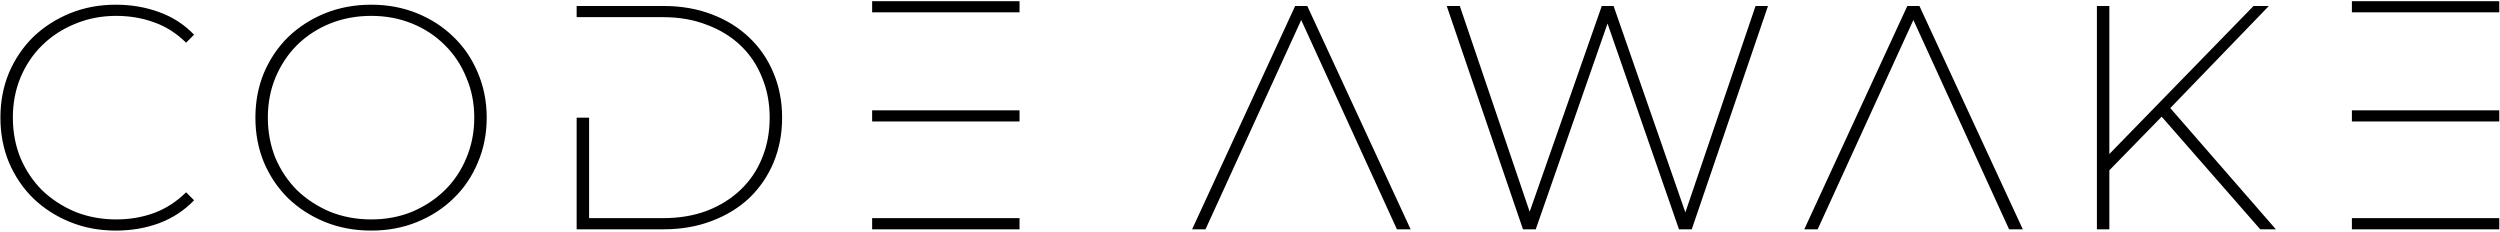
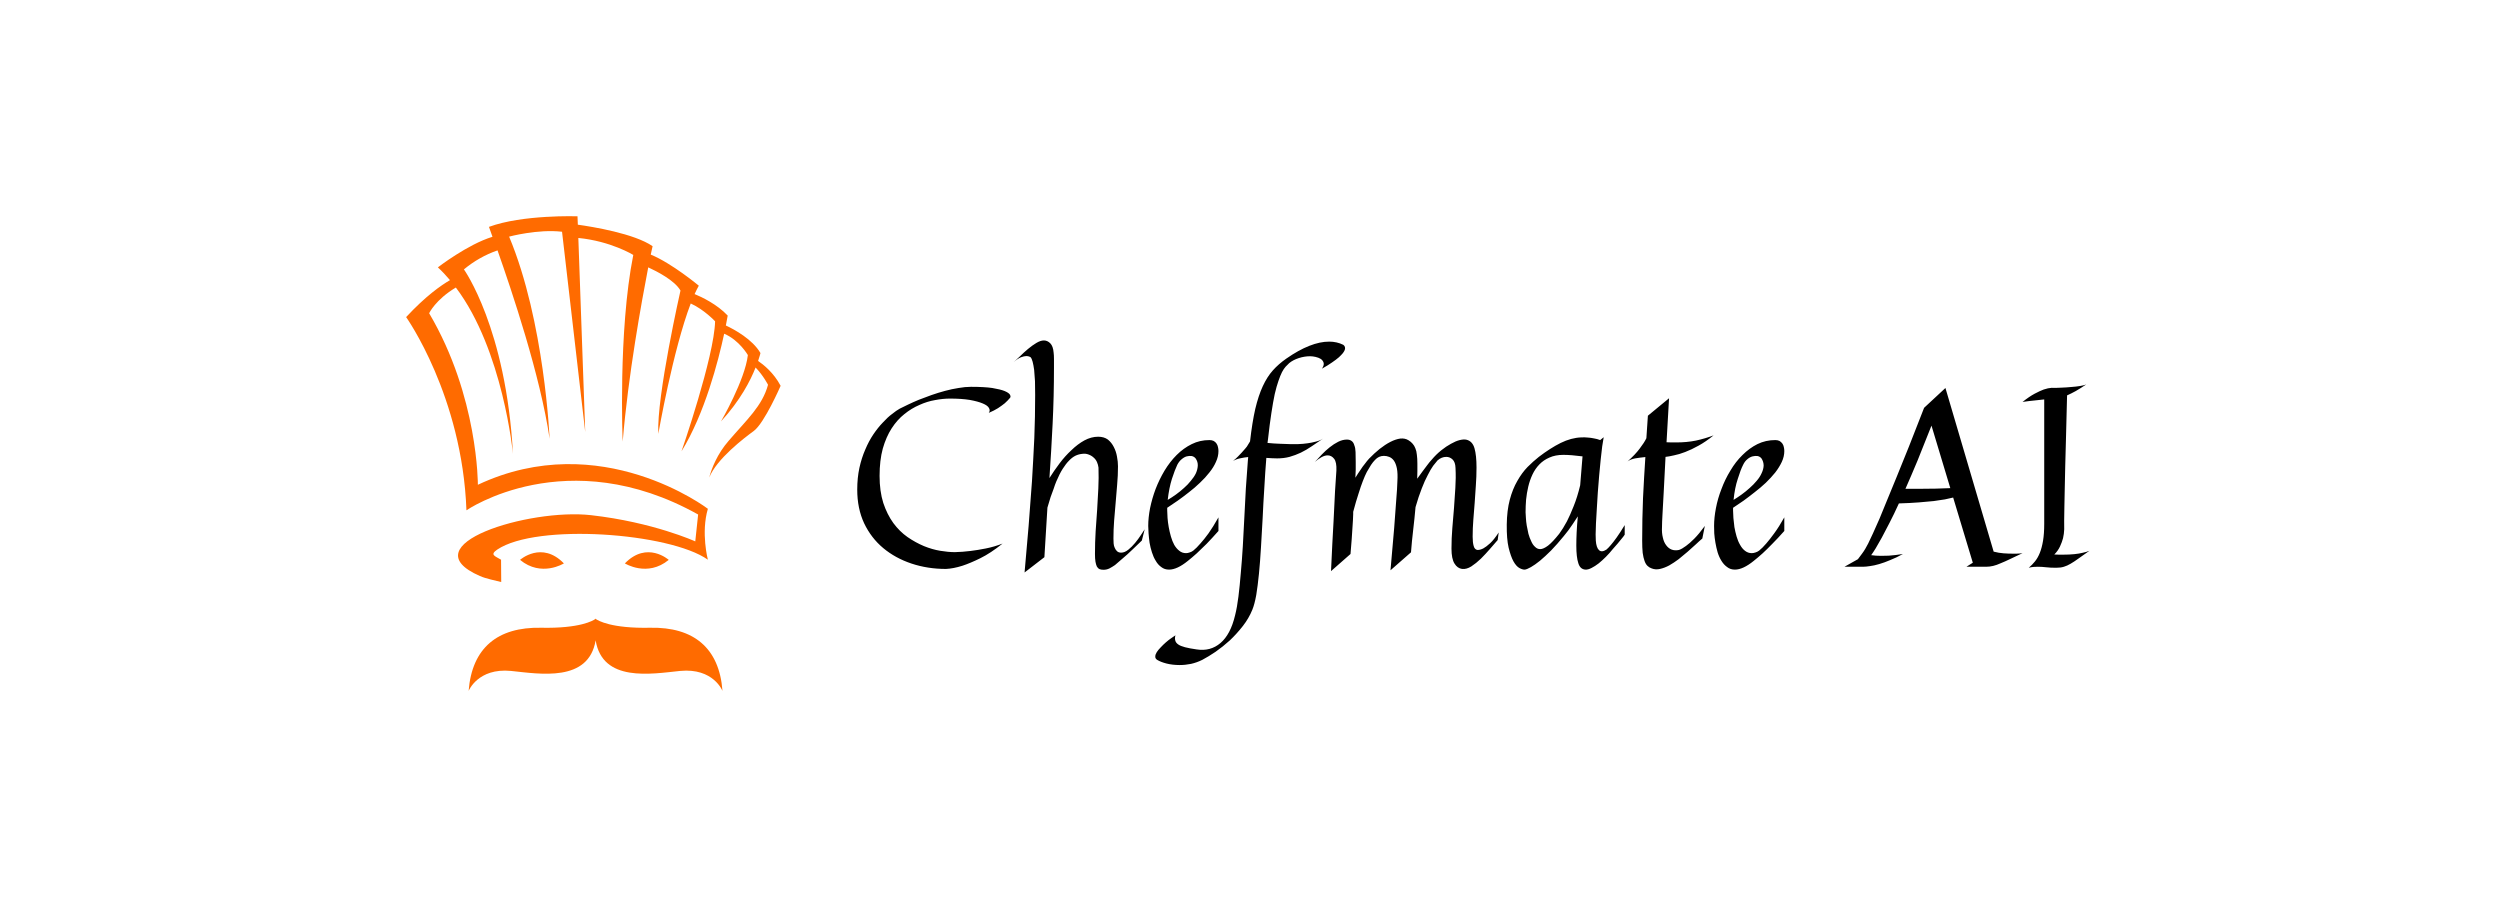
- <svg xmlns="http://www.w3.org/2000/svg" width="1003" height="93" viewBox="0 0 1003 93" fill="none">
-   <path d="M46.504 92.512C39.848 92.512 33.704 91.36 28.072 89.056C22.44 86.752 17.533 83.595 13.352 79.584C9.256 75.573 6.013 70.795 3.624 65.248C1.32 59.701 0.168 53.685 0.168 47.2C0.168 40.715 1.32 34.699 3.624 29.152C6.013 23.605 9.256 18.827 13.352 14.816C17.533 10.805 22.44 7.648 28.072 5.344C33.704 3.04 39.848 1.888 46.504 1.888C52.648 1.888 58.408 2.869 63.784 4.832C69.245 6.795 73.939 9.824 77.864 13.92L74.664 17.12C70.739 13.28 66.429 10.549 61.736 8.928C57.043 7.221 52.008 6.368 46.632 6.368C40.744 6.368 35.24 7.435 30.12 9.568C25.085 11.616 20.691 14.475 16.936 18.144C13.267 21.728 10.365 26.037 8.232 31.072C6.184 36.021 5.16 41.397 5.16 47.2C5.16 53.003 6.184 58.421 8.232 63.456C10.365 68.405 13.267 72.715 16.936 76.384C20.691 79.968 25.085 82.827 30.12 84.96C35.24 87.008 40.744 88.032 46.632 88.032C52.008 88.032 57.043 87.179 61.736 85.472C66.429 83.765 70.739 80.992 74.664 77.152L77.864 80.352C73.939 84.448 69.245 87.52 63.784 89.568C58.408 91.531 52.648 92.512 46.504 92.512ZM148.932 92.512C142.276 92.512 136.089 91.36 130.372 89.056C124.74 86.752 119.833 83.595 115.652 79.584C111.556 75.573 108.313 70.795 105.924 65.248C103.62 59.701 102.468 53.685 102.468 47.2C102.468 40.715 103.62 34.699 105.924 29.152C108.313 23.605 111.556 18.827 115.652 14.816C119.833 10.805 124.74 7.648 130.372 5.344C136.089 3.04 142.276 1.888 148.932 1.888C155.588 1.888 161.732 3.04 167.364 5.344C172.996 7.648 177.86 10.805 181.956 14.816C186.137 18.827 189.38 23.605 191.684 29.152C194.073 34.699 195.268 40.715 195.268 47.2C195.268 53.685 194.073 59.701 191.684 65.248C189.38 70.795 186.137 75.573 181.956 79.584C177.86 83.595 172.996 86.752 167.364 89.056C161.732 91.36 155.588 92.512 148.932 92.512ZM148.932 88.032C154.82 88.032 160.281 87.008 165.316 84.96C170.351 82.827 174.703 79.968 178.372 76.384C182.127 72.715 185.028 68.405 187.076 63.456C189.209 58.421 190.276 53.003 190.276 47.2C190.276 41.397 189.209 36.021 187.076 31.072C185.028 26.037 182.127 21.685 178.372 18.016C174.703 14.347 170.351 11.488 165.316 9.44C160.281 7.392 154.82 6.368 148.932 6.368C143.044 6.368 137.54 7.392 132.42 9.44C127.385 11.488 122.991 14.347 119.236 18.016C115.567 21.685 112.665 26.037 110.532 31.072C108.484 36.021 107.46 41.397 107.46 47.2C107.46 53.003 108.484 58.421 110.532 63.456C112.665 68.405 115.567 72.715 119.236 76.384C122.991 79.968 127.385 82.827 132.42 84.96C137.54 87.008 143.044 88.032 148.932 88.032ZM236.345 47.2V87.52H265.913C272.484 87.52 278.372 86.539 283.577 84.576C288.868 82.528 293.39 79.712 297.145 76.128C300.9 72.544 303.758 68.32 305.721 63.456C307.769 58.507 308.793 53.088 308.793 47.2C308.793 41.312 307.769 35.936 305.721 31.072C303.758 26.123 300.9 21.856 297.145 18.272C293.39 14.688 288.868 11.915 283.577 9.952C278.372 7.904 272.484 6.88 265.913 6.88H231.353V2.4H266.169C273.252 2.4 279.694 3.509 285.497 5.728C291.385 7.947 296.42 11.061 300.601 15.072C304.782 18.997 308.025 23.733 310.329 29.28C312.633 34.741 313.785 40.715 313.785 47.2C313.785 53.685 312.633 59.701 310.329 65.248C308.025 70.709 304.782 75.445 300.601 79.456C296.42 83.381 291.385 86.453 285.497 88.672C279.694 90.891 273.252 92 266.169 92H231.353V47.2H236.345ZM349.903 44.256H409.039V48.736H349.903V44.256ZM349.903 0.48H409.039V4.96H349.903V0.48ZM349.903 92H409.039V87.52H349.903V92ZM483.647 92H478.271L519.615 2.4H524.479L565.951 92H560.447L522.047 8.032L483.647 92ZM616.138 92H611.018L580.426 2.4H585.674L613.706 84.96L642.634 2.4H647.37L676.17 85.216L704.33 2.4H709.322L678.73 92H673.61L644.938 9.44L616.138 92ZM729.247 92H723.871L765.215 2.4H770.079L811.551 92H806.047L767.647 8.032L729.247 92ZM913.086 92H906.814L867.262 46.816L846.27 68.32V92H841.278V2.4H846.27V61.792L904.126 2.4H910.27L870.718 43.36L913.086 92ZM943.578 44.256H1002.71V48.736H943.578V44.256ZM943.578 0.48H1002.71V4.96H943.578V0.48ZM943.578 92H1002.71V87.52H943.578V92Z" fill="black" />
+ <svg xmlns="http://www.w3.org/2000/svg" version="1.1" viewBox="0 0 11.333 4.112">
+   <g transform="matrix(0.7616212,0,0,0.7616212,3.84336,1.543325)">
+     <g transform="matrix(1,0,0,1,0,0)" clip-path="url(#SvgjsClipPath145804)">
+       <g clip-path="url(#bed33a598-7084-4c5d-8ce5-c31a8462709dfa26f5c7-96ee-4c52-97d4-046a517465e8)">
+         <path d=" M -0.534 0.122 C -0.524 0.093 -0.52 0.075 -0.52 0.075 C -0.567 -0.006 -0.674 -0.065 -0.726 -0.089 C -0.719 -0.126 -0.715 -0.148 -0.715 -0.148 C -0.778 -0.215 -0.868 -0.258 -0.912 -0.276 C -0.904 -0.294 -0.895 -0.311 -0.887 -0.326 C -0.887 -0.326 -1.048 -0.46 -1.173 -0.511 C -1.166 -0.543 -1.162 -0.561 -1.162 -0.561 C -1.27 -0.636 -1.52 -0.677 -1.607 -0.689 L -1.609 -0.739 C -1.609 -0.739 -1.936 -0.75 -2.136 -0.676 C -2.136 -0.676 -2.128 -0.654 -2.115 -0.617 C -2.263 -0.572 -2.44 -0.435 -2.44 -0.435 C -2.414 -0.411 -2.39 -0.385 -2.368 -0.359 C -2.421 -0.328 -2.512 -0.265 -2.629 -0.139 C -2.629 -0.139 -2.295 0.33 -2.27 1.011 C -2.27 1.011 -1.673 0.599 -0.891 1.036 L -0.908 1.196 C -0.908 1.196 -1.158 1.082 -1.528 1.04 C -1.897 0.998 -2.614 1.217 -2.19 1.402 C -2.152 1.419 -2.096 1.429 -2.063 1.438 L -2.064 1.305 C -2.101 1.283 -2.132 1.276 -2.087 1.245 C -1.852 1.086 -1.059 1.145 -0.833 1.305 C -0.833 1.305 -0.875 1.145 -0.833 1.002 C -0.833 1.002 -1.471 0.515 -2.202 0.859 C -2.202 0.859 -2.199 0.334 -2.492 -0.162 C -2.492 -0.162 -2.454 -0.243 -2.333 -0.315 C -2.052 0.057 -1.993 0.675 -1.993 0.675 C -2.034 -0.073 -2.285 -0.423 -2.285 -0.423 C -2.226 -0.472 -2.158 -0.511 -2.085 -0.536 C -2 -0.295 -1.83 0.21 -1.775 0.585 C -1.775 0.585 -1.805 -0.114 -2.016 -0.618 C -2.016 -0.618 -1.844 -0.664 -1.701 -0.647 L -1.563 0.545 L -1.604 -0.61 C -1.41 -0.591 -1.277 -0.509 -1.277 -0.509 C -1.368 -0.051 -1.34 0.602 -1.34 0.602 C -1.307 0.204 -1.228 -0.227 -1.188 -0.435 C -1.138 -0.412 -1.031 -0.358 -0.996 -0.297 C -0.996 -0.297 -1.139 0.333 -1.128 0.556 C -1.128 0.556 -1.041 0.057 -0.935 -0.22 C -0.854 -0.183 -0.79 -0.114 -0.79 -0.114 C -0.795 0.098 -0.99 0.66 -0.99 0.66 C -0.852 0.436 -0.771 0.123 -0.736 -0.04 C -0.646 -0.002 -0.595 0.087 -0.595 0.087 C -0.612 0.236 -0.755 0.482 -0.755 0.482 C -0.64 0.357 -0.579 0.238 -0.549 0.161 C -0.502 0.21 -0.475 0.264 -0.475 0.264 C -0.509 0.39 -0.601 0.471 -0.709 0.597 C -0.778 0.676 -0.811 0.763 -0.825 0.816 C -0.781 0.705 -0.615 0.579 -0.56 0.539 C -0.497 0.493 -0.4 0.27 -0.4 0.27 C -0.441 0.192 -0.502 0.144 -0.534 0.122 M -1.951 1.306 C -1.824 1.411 -1.69 1.327 -1.69 1.327 C -1.822 1.191 -1.951 1.306 -1.951 1.306 M -1.066 1.306 C -1.066 1.306 -1.195 1.191 -1.327 1.327 C -1.327 1.327 -1.193 1.411 -1.066 1.306 M -2.257 2.086 C -2.257 2.086 -2.202 1.948 -2.005 1.967 C -1.832 1.985 -1.543 2.036 -1.501 1.785 C -1.46 2.036 -1.171 1.985 -0.998 1.967 C -0.8 1.948 -0.746 2.086 -0.746 2.086 C -0.765 1.829 -0.919 1.705 -1.176 1.71 C -1.409 1.715 -1.487 1.667 -1.5 1.658 C -1.5 1.657 -1.5 1.656 -1.5 1.656 L -1.501 1.657 L -1.503 1.656 C -1.503 1.656 -1.503 1.657 -1.503 1.658 C -1.515 1.667 -1.593 1.715 -1.826 1.71 C -2.084 1.705 -2.237 1.829 -2.257 2.086" fill="#ff6b00" transform="matrix(1,0,0,1,0,0)" fill-rule="nonzero" />
+       </g>
+     </g>
+     <g>
+       <path d=" M 0.966 0.341 Q 0.953 0.357 0.934 0.374 Q 0.918 0.387 0.894 0.403 Q 0.87 0.418 0.839 0.431 Q 0.849 0.417 0.84 0.402 Q 0.832 0.387 0.803 0.375 Q 0.775 0.363 0.726 0.354 Q 0.677 0.346 0.607 0.346 Q 0.566 0.346 0.519 0.355 Q 0.472 0.363 0.426 0.384 Q 0.379 0.404 0.337 0.438 Q 0.294 0.472 0.261 0.523 Q 0.228 0.574 0.208 0.644 Q 0.189 0.714 0.189 0.806 Q 0.189 0.897 0.211 0.967 Q 0.234 1.036 0.271 1.087 Q 0.308 1.137 0.355 1.17 Q 0.403 1.203 0.453 1.224 Q 0.502 1.244 0.55 1.252 Q 0.598 1.26 0.637 1.26 Q 0.682 1.259 0.73 1.253 Q 0.772 1.248 0.822 1.238 Q 0.872 1.228 0.921 1.209 Q 0.85 1.266 0.789 1.296 Q 0.728 1.326 0.682 1.341 Q 0.628 1.358 0.584 1.36 Q 0.475 1.36 0.379 1.328 Q 0.283 1.296 0.211 1.236 Q 0.139 1.176 0.097 1.088 Q 0.056 1 0.056 0.888 Q 0.056 0.818 0.069 0.758 Q 0.082 0.699 0.104 0.649 Q 0.125 0.599 0.152 0.559 Q 0.179 0.519 0.208 0.489 Q 0.236 0.458 0.263 0.438 Q 0.289 0.417 0.309 0.406 Q 0.328 0.396 0.358 0.382 Q 0.387 0.368 0.423 0.353 Q 0.458 0.339 0.498 0.325 Q 0.538 0.311 0.579 0.3 Q 0.62 0.289 0.659 0.283 Q 0.698 0.276 0.733 0.276 Q 0.812 0.276 0.86 0.283 Q 0.908 0.291 0.933 0.301 Q 0.959 0.312 0.965 0.323 Q 0.971 0.334 0.966 0.341 M 1.225 0.073 Q 1.227 0.087 1.227 0.11 Q 1.227 0.133 1.227 0.163 Q 1.227 0.333 1.219 0.495 Q 1.211 0.658 1.2 0.819 Q 1.227 0.776 1.26 0.732 Q 1.293 0.688 1.331 0.653 Q 1.368 0.617 1.408 0.595 Q 1.449 0.573 1.49 0.573 Q 1.525 0.573 1.548 0.59 Q 1.57 0.608 1.583 0.634 Q 1.597 0.661 1.602 0.691 Q 1.608 0.722 1.608 0.749 Q 1.608 0.804 1.603 0.859 Q 1.599 0.913 1.594 0.967 Q 1.589 1.02 1.585 1.073 Q 1.581 1.126 1.581 1.179 Q 1.581 1.194 1.582 1.208 Q 1.583 1.223 1.589 1.235 Q 1.594 1.247 1.603 1.255 Q 1.612 1.263 1.627 1.263 Q 1.648 1.263 1.67 1.245 Q 1.691 1.228 1.71 1.205 Q 1.729 1.182 1.744 1.159 Q 1.759 1.136 1.767 1.124 L 1.75 1.191 Q 1.718 1.222 1.697 1.242 Q 1.677 1.261 1.664 1.273 Q 1.649 1.286 1.641 1.293 Q 1.632 1.3 1.619 1.312 Q 1.605 1.325 1.59 1.337 Q 1.574 1.348 1.557 1.357 Q 1.54 1.365 1.522 1.365 Q 1.507 1.365 1.498 1.361 Q 1.488 1.356 1.482 1.345 Q 1.477 1.334 1.474 1.317 Q 1.471 1.299 1.471 1.271 Q 1.471 1.202 1.475 1.136 Q 1.479 1.071 1.484 1.007 Q 1.488 0.943 1.491 0.881 Q 1.494 0.819 1.492 0.757 Q 1.49 0.74 1.483 0.724 Q 1.476 0.708 1.463 0.697 Q 1.45 0.685 1.433 0.679 Q 1.415 0.672 1.395 0.675 Q 1.374 0.677 1.355 0.686 Q 1.335 0.696 1.317 0.715 Q 1.298 0.734 1.279 0.764 Q 1.26 0.794 1.241 0.839 Q 1.233 0.858 1.225 0.883 Q 1.217 0.904 1.207 0.932 Q 1.198 0.96 1.188 0.995 L 1.17 1.29 L 1.052 1.381 Q 1.064 1.24 1.076 1.105 Q 1.087 0.97 1.096 0.839 Q 1.104 0.708 1.11 0.58 Q 1.115 0.453 1.115 0.325 Q 1.115 0.28 1.114 0.242 Q 1.112 0.204 1.109 0.175 Q 1.105 0.146 1.1 0.127 Q 1.095 0.108 1.088 0.1 Q 1.077 0.093 1.062 0.093 Q 1.05 0.093 1.031 0.1 Q 1.012 0.107 0.987 0.129 Q 1.002 0.116 1.025 0.094 Q 1.047 0.072 1.072 0.051 Q 1.097 0.03 1.122 0.015 Q 1.147 0 1.167 0 Q 1.188 0 1.205 0.017 Q 1.222 0.034 1.225 0.073 M 2.206 1.134 Q 2.167 1.178 2.135 1.211 Q 2.102 1.244 2.077 1.267 Q 2.048 1.293 2.024 1.312 Q 1.96 1.364 1.912 1.364 Q 1.885 1.364 1.866 1.349 Q 1.846 1.335 1.833 1.312 Q 1.819 1.29 1.81 1.261 Q 1.801 1.233 1.796 1.204 Q 1.792 1.175 1.79 1.148 Q 1.788 1.122 1.788 1.104 Q 1.788 1.055 1.799 0.998 Q 1.811 0.94 1.832 0.884 Q 1.854 0.827 1.885 0.775 Q 1.917 0.722 1.957 0.682 Q 1.998 0.641 2.047 0.617 Q 2.095 0.593 2.152 0.593 Q 2.167 0.593 2.177 0.598 Q 2.188 0.604 2.194 0.613 Q 2.201 0.623 2.203 0.634 Q 2.206 0.646 2.206 0.658 Q 2.206 0.691 2.191 0.723 Q 2.177 0.755 2.152 0.786 Q 2.128 0.817 2.096 0.847 Q 2.065 0.877 2.031 0.903 Q 1.997 0.93 1.963 0.954 Q 1.929 0.977 1.901 0.996 L 1.901 1.012 Q 1.901 1.031 1.903 1.057 Q 1.905 1.083 1.91 1.111 Q 1.915 1.139 1.923 1.167 Q 1.931 1.195 1.943 1.217 Q 1.956 1.239 1.973 1.252 Q 1.99 1.266 2.013 1.266 Q 2.023 1.266 2.034 1.262 Q 2.045 1.259 2.056 1.251 Q 2.075 1.236 2.099 1.208 Q 2.12 1.185 2.147 1.148 Q 2.174 1.11 2.206 1.053 L 2.206 1.134 M 2.07 0.702 Q 2.061 0.691 2.047 0.688 Q 2.033 0.686 2.017 0.69 Q 2.002 0.694 1.987 0.707 Q 1.972 0.719 1.961 0.74 Q 1.947 0.769 1.929 0.824 Q 1.912 0.878 1.904 0.949 Q 1.928 0.935 1.953 0.917 Q 1.978 0.899 2.001 0.878 Q 2.024 0.858 2.042 0.835 Q 2.061 0.813 2.072 0.79 Q 2.082 0.767 2.083 0.745 Q 2.084 0.722 2.07 0.702 M 2.949 0.026 Q 2.964 0.037 2.958 0.056 Q 2.955 0.064 2.947 0.075 Q 2.938 0.086 2.923 0.1 Q 2.907 0.114 2.882 0.131 Q 2.858 0.148 2.822 0.168 Q 2.836 0.147 2.832 0.133 Q 2.828 0.119 2.815 0.11 Q 2.802 0.102 2.784 0.098 Q 2.766 0.094 2.752 0.094 Q 2.718 0.094 2.684 0.105 Q 2.65 0.116 2.627 0.135 Q 2.617 0.144 2.606 0.156 Q 2.595 0.168 2.584 0.189 Q 2.574 0.209 2.563 0.241 Q 2.552 0.272 2.541 0.319 Q 2.531 0.366 2.521 0.432 Q 2.511 0.497 2.501 0.587 L 2.498 0.61 Q 2.539 0.614 2.573 0.615 Q 2.606 0.616 2.63 0.617 Q 2.659 0.617 2.681 0.617 Q 2.71 0.616 2.737 0.612 Q 2.76 0.609 2.786 0.602 Q 2.811 0.596 2.829 0.584 Q 2.793 0.609 2.761 0.63 Q 2.729 0.652 2.696 0.668 Q 2.664 0.683 2.629 0.693 Q 2.595 0.702 2.555 0.702 Q 2.539 0.702 2.523 0.701 Q 2.507 0.7 2.491 0.699 Q 2.484 0.785 2.479 0.877 Q 2.473 0.968 2.469 1.058 Q 2.464 1.148 2.459 1.233 Q 2.454 1.318 2.447 1.389 Q 2.44 1.46 2.431 1.515 Q 2.421 1.57 2.408 1.602 Q 2.387 1.654 2.351 1.7 Q 2.315 1.746 2.274 1.785 Q 2.232 1.823 2.189 1.853 Q 2.146 1.882 2.11 1.901 Q 2.078 1.917 2.043 1.925 Q 2.009 1.932 1.975 1.932 Q 1.933 1.932 1.897 1.923 Q 1.862 1.914 1.841 1.901 Q 1.829 1.893 1.83 1.881 Q 1.83 1.869 1.839 1.855 Q 1.848 1.841 1.863 1.826 Q 1.877 1.811 1.893 1.797 Q 1.909 1.783 1.925 1.772 Q 1.94 1.761 1.95 1.755 Q 1.945 1.772 1.949 1.786 Q 1.952 1.799 1.966 1.809 Q 1.98 1.819 2.007 1.826 Q 2.034 1.833 2.076 1.839 Q 2.158 1.852 2.218 1.801 Q 2.278 1.75 2.305 1.636 Q 2.317 1.589 2.325 1.524 Q 2.333 1.459 2.339 1.384 Q 2.346 1.308 2.351 1.225 Q 2.355 1.141 2.36 1.055 Q 2.364 0.968 2.369 0.882 Q 2.375 0.796 2.381 0.716 Q 2.381 0.71 2.382 0.705 Q 2.383 0.7 2.383 0.694 Q 2.36 0.696 2.338 0.701 Q 2.315 0.705 2.293 0.717 Q 2.308 0.705 2.321 0.692 Q 2.334 0.679 2.344 0.668 Q 2.356 0.655 2.366 0.643 Q 2.37 0.639 2.375 0.632 Q 2.378 0.626 2.383 0.619 Q 2.388 0.612 2.394 0.601 Q 2.407 0.487 2.425 0.408 Q 2.444 0.328 2.47 0.272 Q 2.496 0.216 2.53 0.178 Q 2.564 0.14 2.61 0.108 Q 2.683 0.057 2.747 0.032 Q 2.81 0.007 2.865 0.007 Q 2.911 0.007 2.949 0.026 M 3.352 1.261 L 3.23 1.368 Q 3.244 1.217 3.252 1.115 Q 3.26 1.014 3.264 0.952 Q 3.27 0.88 3.271 0.839 Q 3.274 0.791 3.268 0.761 Q 3.262 0.732 3.25 0.715 Q 3.238 0.699 3.222 0.693 Q 3.207 0.687 3.191 0.687 Q 3.175 0.687 3.162 0.693 Q 3.149 0.699 3.138 0.711 Q 3.126 0.723 3.114 0.741 Q 3.103 0.759 3.089 0.783 Q 3.078 0.804 3.065 0.838 Q 3.054 0.866 3.04 0.911 Q 3.025 0.956 3.008 1.02 L 3.008 1.033 Q 3.007 1.069 3.004 1.108 Q 3.001 1.142 2.999 1.184 Q 2.996 1.227 2.992 1.271 L 2.876 1.373 Q 2.884 1.195 2.891 1.078 Q 2.897 0.962 2.9 0.895 Q 2.905 0.816 2.908 0.774 Q 2.91 0.725 2.895 0.705 Q 2.879 0.684 2.856 0.684 Q 2.839 0.684 2.819 0.695 Q 2.799 0.706 2.78 0.723 Q 2.799 0.702 2.821 0.679 Q 2.843 0.656 2.868 0.636 Q 2.893 0.616 2.919 0.603 Q 2.945 0.59 2.971 0.59 Q 2.987 0.59 2.998 0.598 Q 3.01 0.606 3.015 0.625 Q 3.021 0.639 3.022 0.664 Q 3.023 0.69 3.023 0.723 Q 3.023 0.744 3.023 0.768 Q 3.022 0.792 3.021 0.817 Q 3.036 0.792 3.051 0.771 Q 3.065 0.749 3.077 0.735 Q 3.09 0.717 3.103 0.703 Q 3.133 0.672 3.165 0.646 Q 3.198 0.62 3.229 0.604 Q 3.26 0.588 3.288 0.584 Q 3.316 0.581 3.337 0.594 Q 3.352 0.603 3.362 0.615 Q 3.372 0.626 3.378 0.642 Q 3.385 0.658 3.387 0.681 Q 3.39 0.703 3.39 0.733 Q 3.39 0.756 3.39 0.778 Q 3.39 0.801 3.389 0.823 Q 3.406 0.799 3.421 0.779 Q 3.436 0.758 3.448 0.743 Q 3.462 0.724 3.475 0.71 Q 3.502 0.678 3.532 0.654 Q 3.562 0.63 3.59 0.615 Q 3.618 0.599 3.642 0.593 Q 3.667 0.587 3.683 0.591 Q 3.718 0.6 3.73 0.642 Q 3.742 0.684 3.742 0.756 Q 3.742 0.811 3.738 0.864 Q 3.735 0.916 3.731 0.967 Q 3.727 1.018 3.723 1.068 Q 3.719 1.118 3.719 1.168 Q 3.719 1.203 3.725 1.223 Q 3.73 1.243 3.746 1.247 Q 3.762 1.248 3.782 1.238 Q 3.799 1.229 3.823 1.207 Q 3.846 1.186 3.874 1.143 L 3.868 1.188 Q 3.848 1.21 3.822 1.241 Q 3.796 1.271 3.768 1.299 Q 3.74 1.326 3.711 1.345 Q 3.682 1.363 3.656 1.36 Q 3.628 1.356 3.611 1.328 Q 3.593 1.3 3.593 1.239 Q 3.593 1.178 3.598 1.117 Q 3.603 1.057 3.608 0.997 Q 3.612 0.938 3.616 0.878 Q 3.62 0.818 3.617 0.759 Q 3.616 0.724 3.599 0.708 Q 3.583 0.693 3.562 0.693 Q 3.534 0.693 3.51 0.714 Q 3.5 0.725 3.484 0.746 Q 3.469 0.767 3.452 0.801 Q 3.434 0.834 3.416 0.881 Q 3.397 0.929 3.379 0.992 Q 3.373 1.061 3.365 1.128 Q 3.357 1.195 3.352 1.261 M 4.624 1.156 Q 4.617 1.167 4.605 1.181 Q 4.594 1.195 4.582 1.209 Q 4.569 1.225 4.553 1.242 Q 4.534 1.266 4.512 1.288 Q 4.49 1.31 4.469 1.327 Q 4.447 1.344 4.427 1.354 Q 4.406 1.365 4.39 1.364 Q 4.359 1.362 4.348 1.326 Q 4.336 1.29 4.336 1.221 Q 4.336 1.184 4.338 1.142 Q 4.34 1.099 4.345 1.047 Q 4.329 1.072 4.314 1.094 Q 4.299 1.115 4.288 1.131 Q 4.274 1.15 4.261 1.165 Q 4.222 1.213 4.186 1.25 Q 4.15 1.286 4.12 1.311 Q 4.089 1.336 4.066 1.349 Q 4.043 1.362 4.03 1.364 Q 4.017 1.365 3.998 1.355 Q 3.979 1.345 3.962 1.315 Q 3.946 1.286 3.933 1.233 Q 3.921 1.181 3.922 1.096 Q 3.923 1.012 3.94 0.948 Q 3.957 0.884 3.985 0.836 Q 4.012 0.788 4.046 0.753 Q 4.08 0.719 4.113 0.693 Q 4.181 0.641 4.243 0.61 Q 4.306 0.579 4.366 0.577 Q 4.386 0.576 4.405 0.578 Q 4.422 0.579 4.441 0.583 Q 4.46 0.586 4.478 0.593 L 4.499 0.576 Q 4.495 0.596 4.49 0.631 Q 4.485 0.667 4.481 0.71 Q 4.477 0.754 4.472 0.804 Q 4.468 0.854 4.464 0.904 Q 4.461 0.954 4.458 1.002 Q 4.455 1.049 4.453 1.088 Q 4.452 1.126 4.451 1.154 Q 4.451 1.181 4.452 1.191 Q 4.455 1.233 4.471 1.248 Q 4.487 1.263 4.515 1.245 Q 4.526 1.236 4.542 1.217 Q 4.556 1.201 4.576 1.173 Q 4.596 1.145 4.624 1.099 L 4.624 1.156 M 4.373 0.69 Q 4.304 0.681 4.259 0.681 Q 4.211 0.681 4.176 0.697 Q 4.141 0.712 4.116 0.738 Q 4.091 0.764 4.075 0.798 Q 4.059 0.832 4.05 0.87 Q 4.041 0.908 4.037 0.948 Q 4.034 0.987 4.034 1.023 Q 4.034 1.036 4.036 1.057 Q 4.037 1.078 4.041 1.102 Q 4.045 1.126 4.051 1.151 Q 4.058 1.176 4.068 1.196 Q 4.077 1.217 4.091 1.229 Q 4.104 1.242 4.121 1.242 Q 4.14 1.242 4.168 1.221 Q 4.195 1.2 4.234 1.151 Q 4.257 1.12 4.28 1.077 Q 4.299 1.04 4.32 0.987 Q 4.342 0.933 4.359 0.862 L 4.373 0.69 M 5.101 1.104 L 5.086 1.179 Q 5.069 1.193 5.047 1.214 Q 5.024 1.235 4.998 1.258 Q 4.972 1.28 4.945 1.302 Q 4.917 1.323 4.889 1.339 Q 4.861 1.354 4.834 1.36 Q 4.808 1.366 4.785 1.357 Q 4.77 1.352 4.76 1.342 Q 4.749 1.332 4.742 1.312 Q 4.735 1.293 4.731 1.264 Q 4.728 1.234 4.728 1.191 Q 4.728 1.061 4.733 0.938 Q 4.739 0.815 4.747 0.694 Q 4.716 0.697 4.686 0.702 Q 4.657 0.708 4.641 0.72 Q 4.687 0.679 4.713 0.644 Q 4.74 0.609 4.753 0.582 L 4.762 0.448 L 4.888 0.344 L 4.873 0.606 Q 4.889 0.607 4.903 0.607 Q 4.917 0.607 4.93 0.607 Q 4.994 0.607 5.048 0.596 Q 5.103 0.584 5.153 0.565 Q 5.106 0.603 5.064 0.626 Q 5.021 0.65 4.984 0.664 Q 4.948 0.678 4.917 0.684 Q 4.887 0.691 4.867 0.693 Q 4.86 0.825 4.856 0.906 Q 4.852 0.988 4.849 1.033 Q 4.846 1.085 4.846 1.11 Q 4.844 1.146 4.851 1.173 Q 4.857 1.201 4.871 1.219 Q 4.885 1.238 4.904 1.245 Q 4.923 1.252 4.947 1.247 Q 4.965 1.241 4.989 1.223 Q 5.01 1.208 5.038 1.18 Q 5.066 1.152 5.101 1.104 M 4.641 0.72 L 4.636 0.723 L 4.641 0.72 M 5.574 1.134 Q 5.535 1.178 5.502 1.211 Q 5.47 1.244 5.445 1.267 Q 5.416 1.293 5.392 1.312 Q 5.328 1.364 5.28 1.364 Q 5.253 1.364 5.234 1.349 Q 5.214 1.335 5.2 1.312 Q 5.186 1.29 5.177 1.261 Q 5.169 1.233 5.164 1.204 Q 5.159 1.175 5.157 1.148 Q 5.156 1.122 5.156 1.104 Q 5.156 1.055 5.167 0.998 Q 5.178 0.94 5.2 0.884 Q 5.221 0.827 5.253 0.775 Q 5.284 0.722 5.325 0.682 Q 5.366 0.641 5.414 0.617 Q 5.463 0.593 5.52 0.593 Q 5.535 0.593 5.545 0.598 Q 5.555 0.604 5.562 0.613 Q 5.569 0.623 5.571 0.634 Q 5.574 0.646 5.574 0.658 Q 5.574 0.691 5.559 0.723 Q 5.544 0.755 5.52 0.786 Q 5.495 0.817 5.464 0.847 Q 5.432 0.877 5.398 0.903 Q 5.364 0.93 5.331 0.954 Q 5.297 0.977 5.269 0.996 L 5.269 1.012 Q 5.269 1.031 5.271 1.057 Q 5.273 1.083 5.277 1.111 Q 5.282 1.139 5.29 1.167 Q 5.298 1.195 5.311 1.217 Q 5.323 1.239 5.34 1.252 Q 5.358 1.266 5.38 1.266 Q 5.391 1.266 5.402 1.262 Q 5.413 1.259 5.424 1.251 Q 5.443 1.236 5.467 1.208 Q 5.487 1.185 5.514 1.148 Q 5.542 1.11 5.574 1.053 L 5.574 1.134 M 5.438 0.702 Q 5.429 0.691 5.415 0.688 Q 5.401 0.686 5.385 0.69 Q 5.369 0.694 5.354 0.707 Q 5.339 0.719 5.329 0.74 Q 5.314 0.769 5.297 0.824 Q 5.279 0.878 5.272 0.949 Q 5.295 0.935 5.32 0.917 Q 5.345 0.899 5.368 0.878 Q 5.391 0.858 5.41 0.835 Q 5.429 0.813 5.439 0.79 Q 5.45 0.767 5.451 0.745 Q 5.451 0.722 5.438 0.702 M 6.28 1.271 Q 6.241 1.293 6.205 1.307 Q 6.17 1.322 6.139 1.331 Q 6.108 1.34 6.084 1.343 Q 6.059 1.347 6.042 1.347 L 5.932 1.347 L 6.012 1.302 Q 6.024 1.286 6.036 1.27 Q 6.048 1.254 6.056 1.24 Q 6.065 1.225 6.073 1.209 Q 6.096 1.163 6.141 1.06 Q 6.159 1.016 6.184 0.955 Q 6.209 0.894 6.242 0.814 Q 6.275 0.733 6.316 0.631 Q 6.356 0.528 6.406 0.401 L 6.533 0.283 L 6.82 1.257 Q 6.851 1.265 6.879 1.267 Q 6.907 1.269 6.932 1.269 Q 6.946 1.269 6.957 1.269 Q 6.968 1.269 6.976 1.268 Q 6.984 1.267 6.992 1.266 Q 6.95 1.286 6.918 1.301 Q 6.887 1.316 6.862 1.326 Q 6.838 1.337 6.817 1.342 Q 6.796 1.347 6.775 1.347 L 6.658 1.347 L 6.696 1.323 L 6.579 0.935 Q 6.557 0.94 6.53 0.946 Q 6.502 0.951 6.463 0.956 Q 6.425 0.96 6.374 0.964 Q 6.323 0.968 6.256 0.97 Q 6.226 1.036 6.2 1.086 Q 6.174 1.137 6.154 1.174 Q 6.133 1.211 6.118 1.237 Q 6.102 1.263 6.091 1.278 Q 6.103 1.28 6.119 1.281 Q 6.134 1.282 6.149 1.282 Q 6.173 1.282 6.196 1.281 Q 6.219 1.279 6.238 1.277 Q 6.26 1.274 6.28 1.271 M 6.382 0.883 Q 6.481 0.883 6.562 0.879 L 6.45 0.507 Q 6.404 0.623 6.367 0.715 Q 6.329 0.806 6.295 0.883 L 6.382 0.883 M 7.39 1.252 Q 7.351 1.279 7.325 1.298 Q 7.299 1.317 7.278 1.329 Q 7.258 1.341 7.238 1.347 Q 7.219 1.353 7.192 1.353 Q 7.157 1.353 7.132 1.35 Q 7.107 1.347 7.083 1.347 Q 7.07 1.347 7.057 1.348 Q 7.044 1.349 7.029 1.353 Q 7.05 1.335 7.066 1.315 Q 7.083 1.294 7.095 1.264 Q 7.107 1.234 7.114 1.192 Q 7.121 1.15 7.121 1.091 L 7.121 0.351 Q 7.098 0.353 7.066 0.357 Q 7.033 0.36 6.992 0.366 Q 7.032 0.334 7.064 0.317 Q 7.096 0.3 7.118 0.292 Q 7.145 0.283 7.165 0.282 Q 7.191 0.283 7.222 0.281 Q 7.253 0.28 7.282 0.277 Q 7.311 0.275 7.335 0.271 Q 7.359 0.267 7.371 0.262 Q 7.337 0.285 7.309 0.301 Q 7.282 0.316 7.257 0.327 Q 7.253 0.459 7.251 0.564 Q 7.248 0.669 7.246 0.75 Q 7.244 0.831 7.243 0.89 Q 7.242 0.948 7.241 0.99 Q 7.239 1.088 7.24 1.124 Q 7.239 1.151 7.233 1.177 Q 7.227 1.2 7.215 1.226 Q 7.203 1.252 7.181 1.274 Q 7.195 1.275 7.208 1.275 Q 7.222 1.275 7.234 1.275 Q 7.271 1.275 7.3 1.272 Q 7.329 1.269 7.349 1.264 Q 7.373 1.259 7.39 1.252" fill="#000000" fill-rule="nonzero" />
+     </g>
+     <g />
+   </g>
+   <defs>
+     <clipPath id="SvgjsClipPath145804">
+       <path d=" M -2.629 -0.739 h 2.229 v 2.825 h -2.229 Z" />
+     </clipPath>
+     <clipPath id="bed33a598-7084-4c5d-8ce5-c31a8462709dfa26f5c7-96ee-4c52-97d4-046a517465e8">
+       <path d=" M -2.676 -0.786 L -0.353 -0.786 L -0.353 2.133 L -2.676 2.133 Z" />
+     </clipPath>
+   </defs>
</svg>
